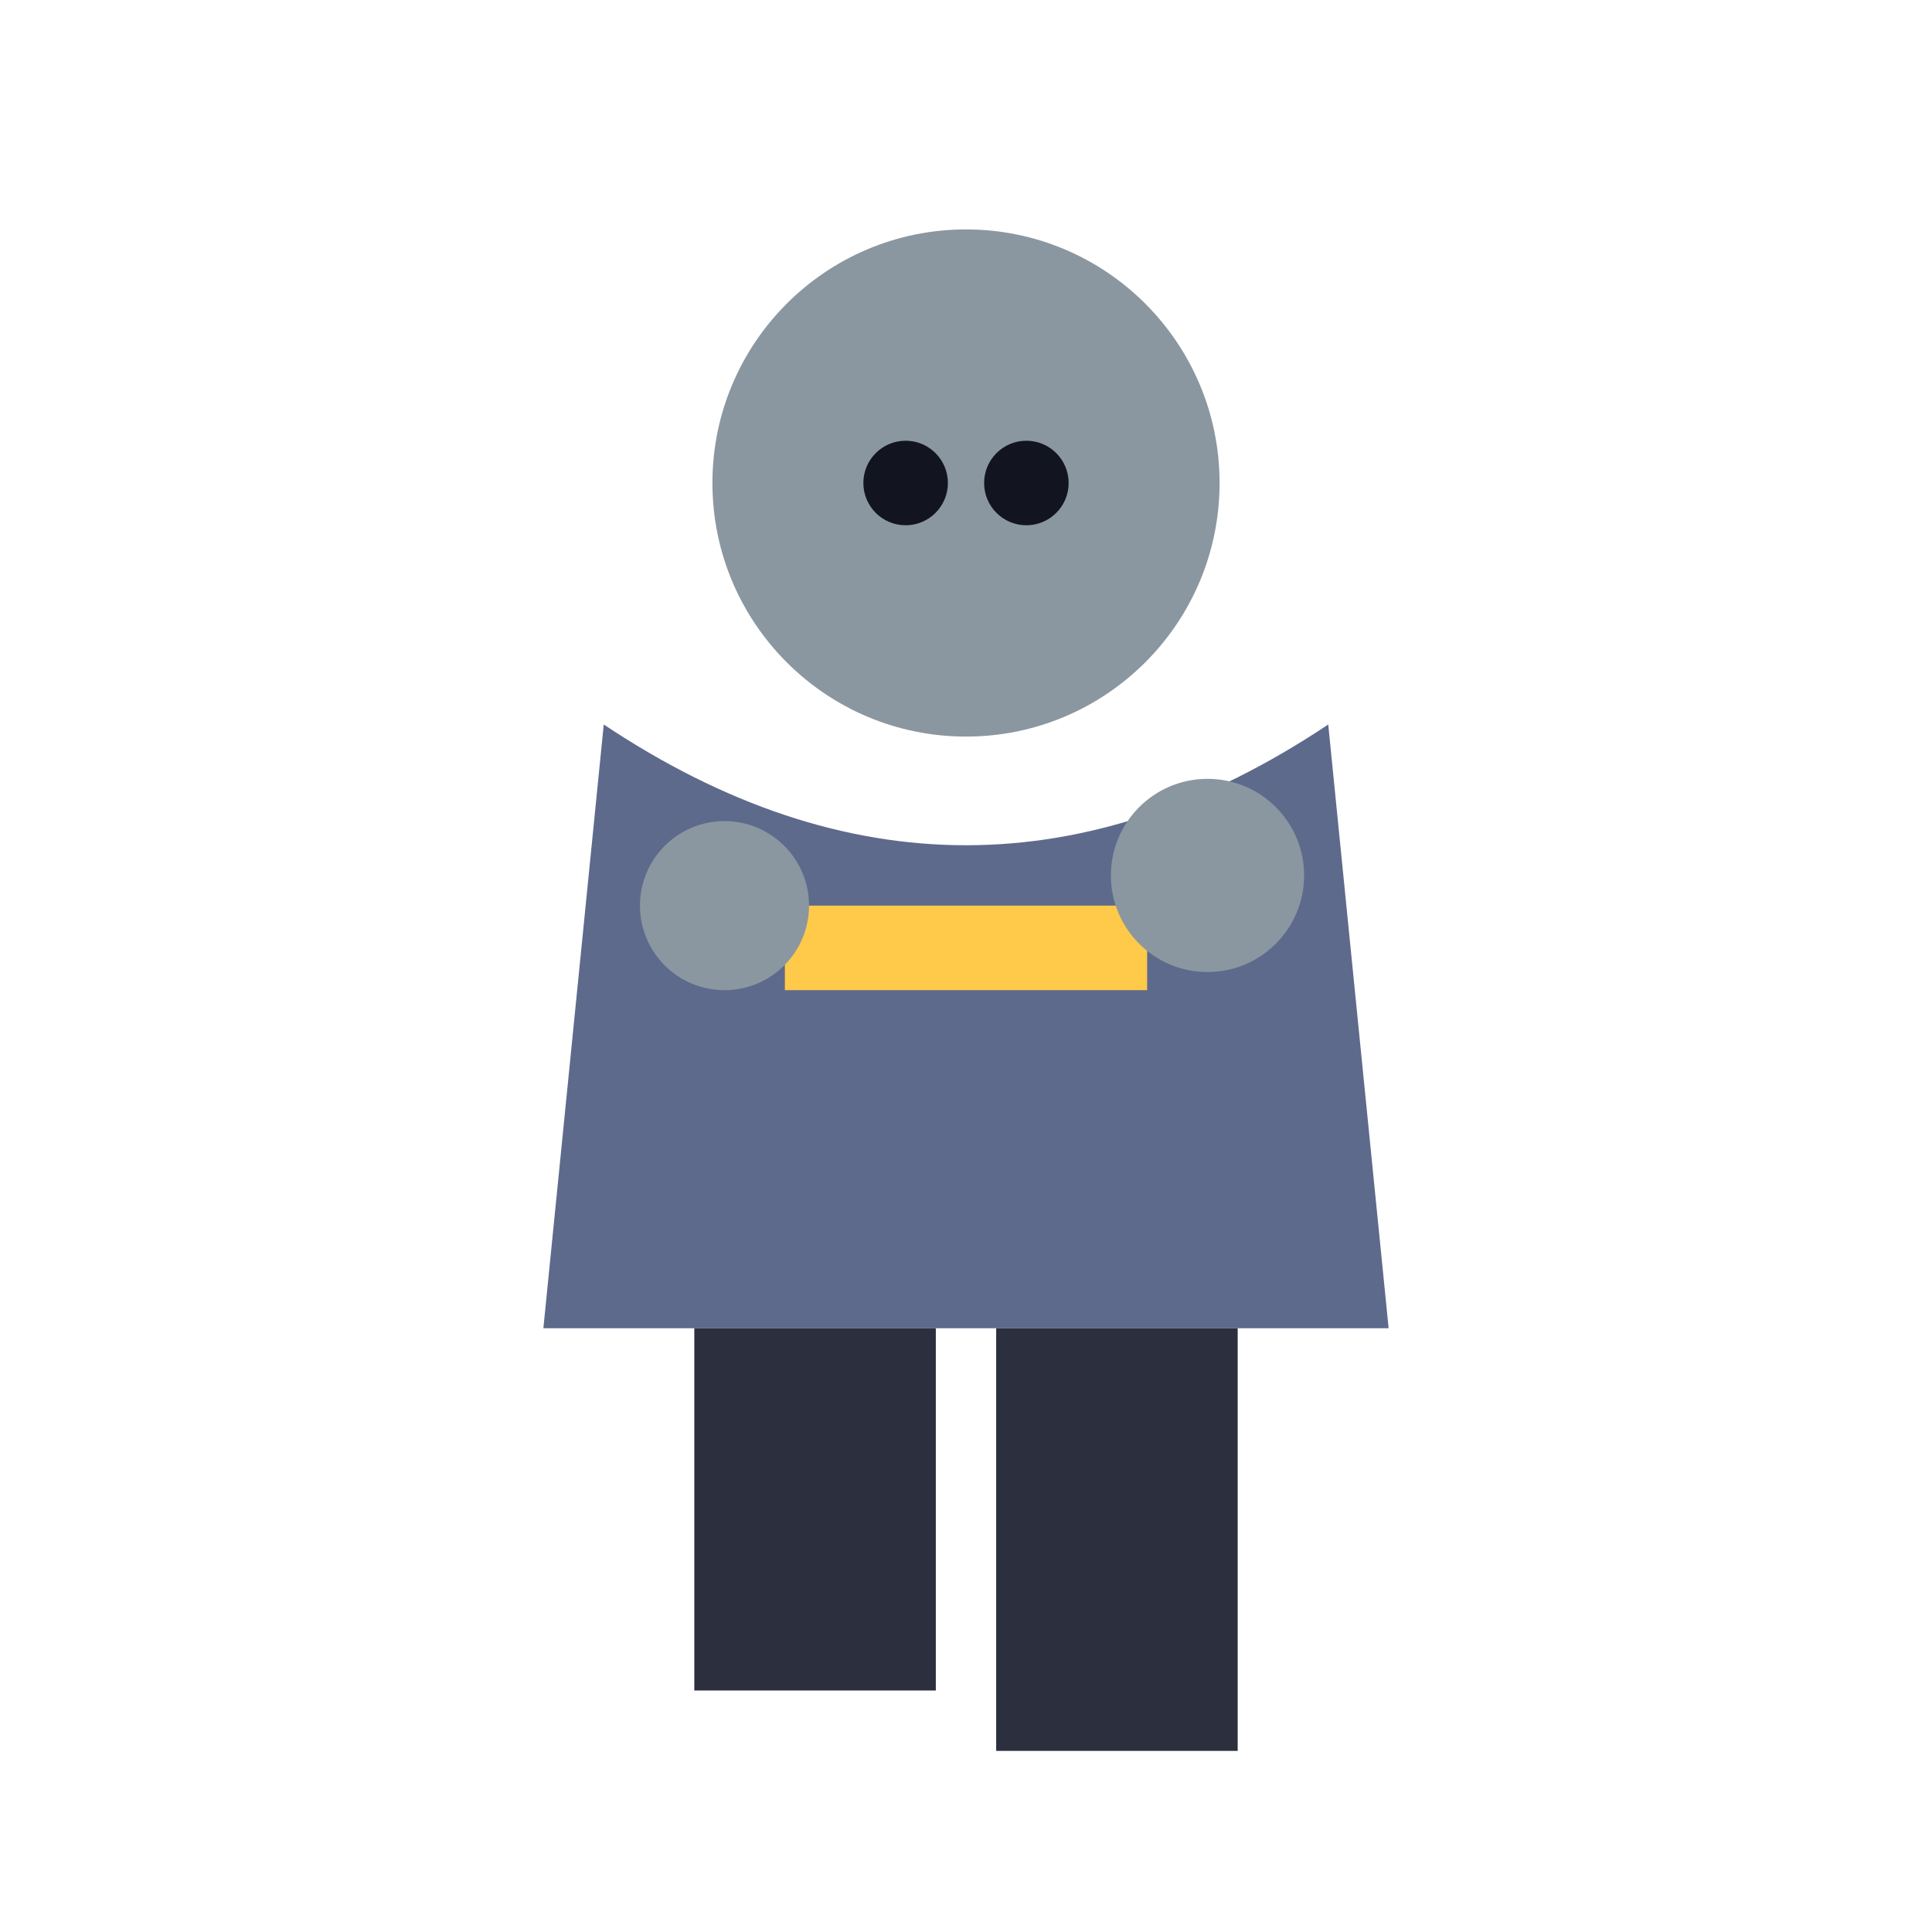
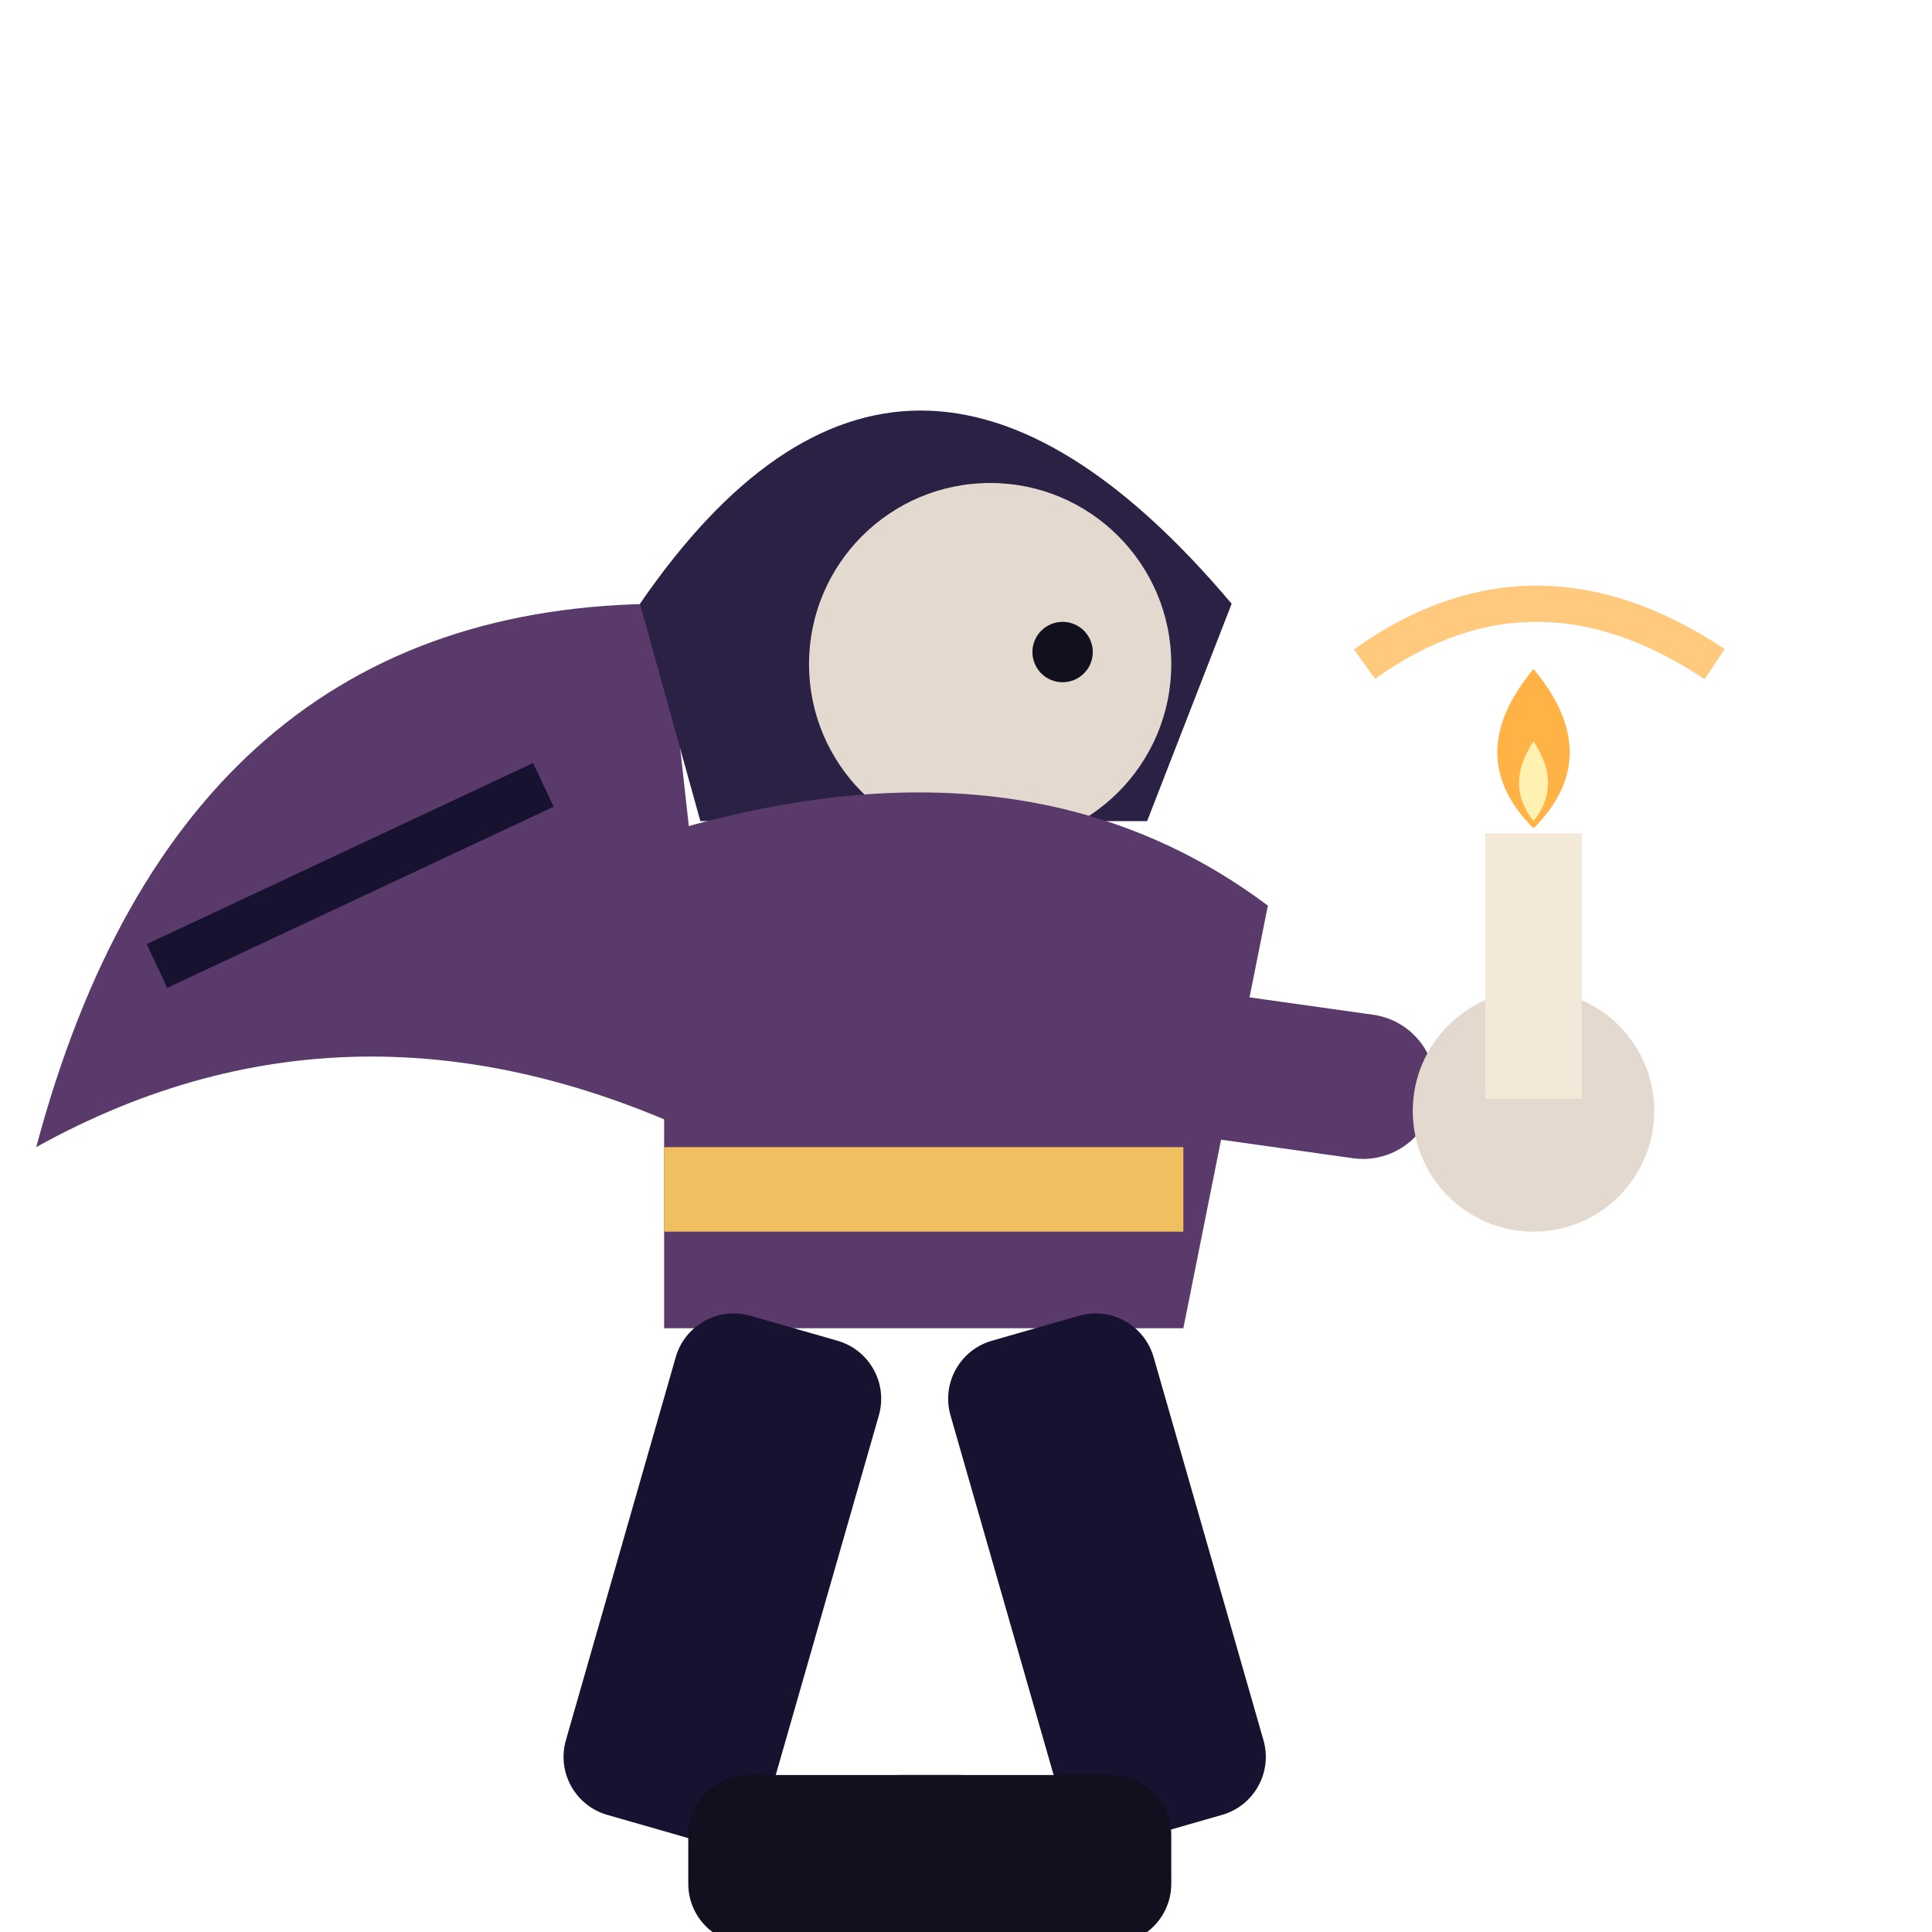
<svg xmlns="http://www.w3.org/2000/svg" viewBox="0 0 32 32">
-   <circle cx="16" cy="8" r="4.2" fill="#8A97A0" />
-   <circle cx="15" cy="8" r="0.7" fill="#12141f" />
-   <circle cx="17" cy="8" r="0.7" fill="#12141f" />
-   <path d="M10,12 L9,22 L23,22 L22,12 Q16,16 10,12 Z" fill="#5E6A8C" />
-   <rect x="13" y="15" width="6" height="1.4" fill="#FFC94A" />
-   <circle cx="12" cy="15" r="1.4" fill="#8A97A0" />
-   <circle cx="20" cy="14.5" r="1.6" fill="#8A97A0" />
-   <rect x="11.5" y="22" width="4" height="6" fill="#2B2F3E" />
-   <rect x="16.5" y="22" width="4" height="7" fill="#2B2F3E" />
+   <path d="M11,10 Q3,10 0.6,19 Q6,16 12,19 Z" fill="#5A3A6A" />
+   <path d="M9,13 L2.6,16" stroke="#171230" stroke-width="0.8" />
+   <path d="M10.6,10 Q15,3.6 20.4,10 L19,13.6 H11.6 Z" fill="#2A2145" />
+   <circle cx="16.4" cy="11" r="3" fill="#E3D9CF" />
+   <circle cx="17.6" cy="10.8" r="0.5" fill="#120F1E" />
+   <path d="M11,13.8 Q17,12 21,15 L19.6,22 H11 Z" fill="#5A3A6A" />
+   <rect x="17" y="16" width="7" height="2.4" rx="1.2" fill="#5A3A6A" transform="rotate(8 17 16)" />
+   <circle cx="25.4" cy="18.4" r="2" fill="#E3D9CF" />
+   <rect x="24.6" y="13.8" width="1.6" height="4.4" fill="#F2E9D8" />
+   <path d="M25.4,11.08 Q26.6,12.52 25.4,13.72 Q24.2,12.52 25.4,11.08 Z" fill="#FFB347" />
+   <path d="M25.4,12.28 Q25.88,13 25.4,13.6 Q24.92,13 25.4,12.28 Z" fill="#FFF2B0" />
+   <path d="M22.6,11 Q25.4,9 28.4,11" stroke="#FFB347" stroke-width="0.6" fill="none" opacity="0.7" />
+   <rect x="11" y="19" width="8.6" height="1.4" fill="#F0C060" />
+   <rect x="11.4" y="22" width="3.5" height="8.6" rx="1" fill="#171230" transform="rotate(16 13.15 22)" />
+   <rect x="15.4" y="22" width="3.5" height="8.6" rx="1" fill="#171230" transform="rotate(-16 17.15 22)" />
+   <rect x="11.4" y="29.4" width="5.5" height="2.8" rx="1" fill="#120F1E" />
+   <rect x="13.9" y="29.4" width="5.5" height="2.8" rx="1" fill="#120F1E" />
</svg>
